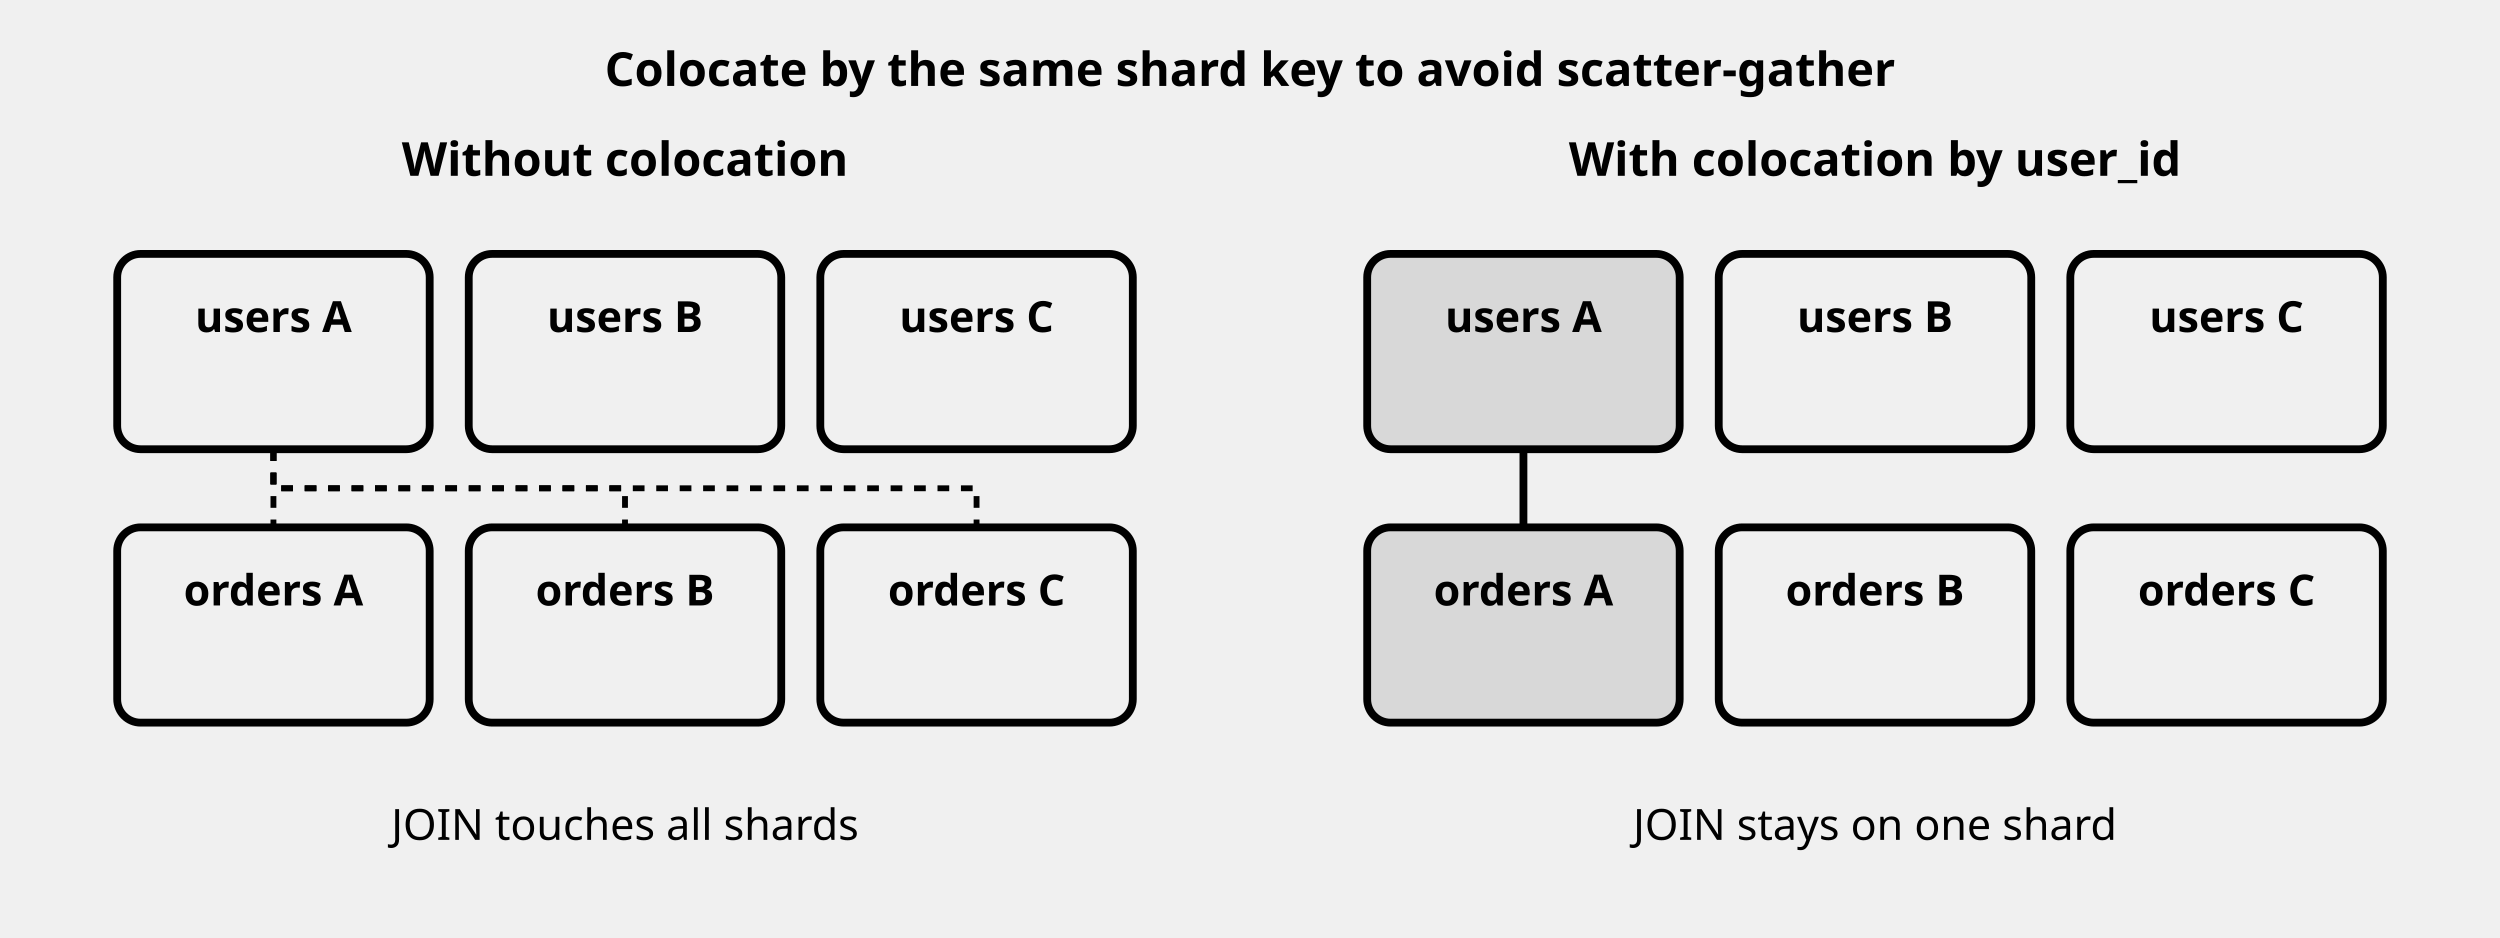
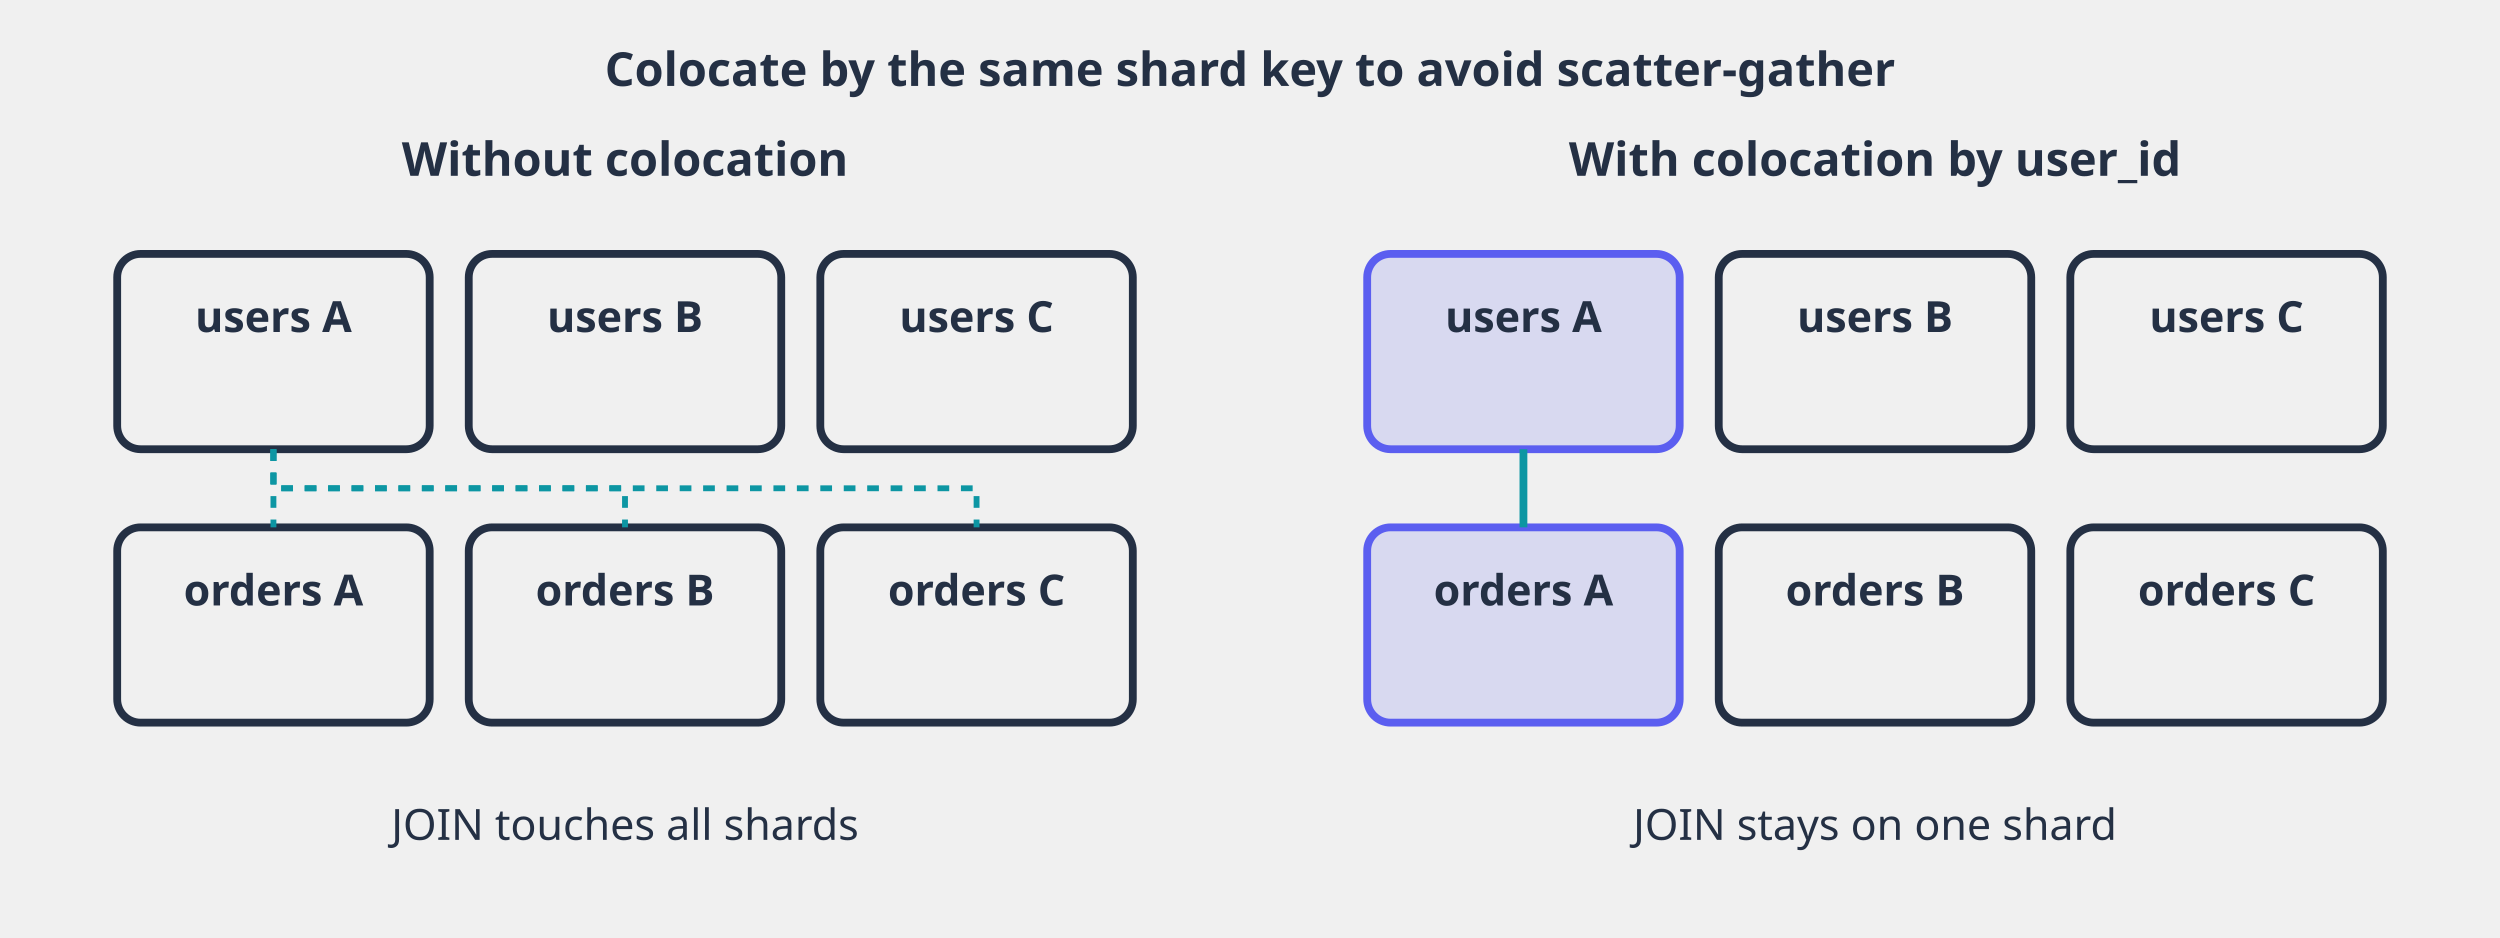
- <svg xmlns="http://www.w3.org/2000/svg" viewBox="0 0 640 240" role="img" aria-label="Cross-shard query before and after colocating related tables" style="max-width:100%;height:auto;margin:1.5rem auto;display:block;font:12px/1.3 ui-sans-serif,system-ui,sans-serif;color:inherit;">
+ <svg xmlns="http://www.w3.org/2000/svg" viewBox="0 0 640 240" role="img" aria-label="Cross-shard query before and after colocating related tables" style="max-width:100%;height:auto;margin:1.5rem auto;display:block;font:12px/1.3 ui-sans-serif,system-ui,sans-serif;">
+   <style>
+     svg{color:#243044;}
+     .flow{stroke:#0d96a3;}
+     .flowfill{fill:#0d96a3;}
+     .hl{fill:#5b5ef0;fill-opacity:.16;stroke:#5b5ef0;}
+     .hl-solid{fill:#5b5ef0;stroke:#5b5ef0;}
+     .on-hl{fill:#ffffff;}
+     .step{fill:#64748b;stroke:#64748b;}
+   </style>
  <text x="320" y="22" text-anchor="middle" fill="currentColor" font-weight="600">Colocate by the same shard key to avoid scatter-gather</text>
  <g transform="translate(0,45)">
    <text x="160" y="0" text-anchor="middle" fill="currentColor" font-weight="600">Without colocation</text>
    <g fill="none" stroke="currentColor" stroke-width="2">
      <rect x="30" y="20" width="80" height="50" rx="6" />
      <rect x="120" y="20" width="80" height="50" rx="6" />
      <rect x="210" y="20" width="80" height="50" rx="6" />
      <rect x="30" y="90" width="80" height="50" rx="6" />
      <rect x="120" y="90" width="80" height="50" rx="6" />
      <rect x="210" y="90" width="80" height="50" rx="6" />
    </g>
    <g fill="currentColor" text-anchor="middle" font-size="11">
      <text x="70" y="40" font-weight="600">users A</text>
      <text x="160" y="40" font-weight="600">users B</text>
      <text x="250" y="40" font-weight="600">users C</text>
      <text x="70" y="110" font-weight="600">orders A</text>
      <text x="160" y="110" font-weight="600">orders B</text>
      <text x="250" y="110" font-weight="600">orders C</text>
    </g>
-     <g stroke="currentColor" stroke-width="1.5" stroke-dasharray="3 3" fill="none">
+     <g class="flow" stroke="currentColor" stroke-width="1.5" stroke-dasharray="3 3" fill="none">
      <path d="M70 70 V90" />
      <path d="M70 70 V80 H160 V90" />
      <path d="M70 70 V80 H250 V90" />
    </g>
    <text x="160" y="170" text-anchor="middle" fill="currentColor" font-size="11">JOIN touches all shards</text>
  </g>
  <g transform="translate(320,45)">
    <text x="160" y="0" text-anchor="middle" fill="currentColor" font-weight="600">With colocation by user_id</text>
    <g fill="none" stroke="currentColor" stroke-width="2">
-       <rect x="30" y="20" width="80" height="50" rx="6" fill="currentColor" fill-opacity="0.1" stroke="currentColor" />
+       <rect class="hl" x="30" y="20" width="80" height="50" rx="6" fill="currentColor" fill-opacity="0.1" stroke="currentColor" />
      <rect x="120" y="20" width="80" height="50" rx="6" />
      <rect x="210" y="20" width="80" height="50" rx="6" />
-       <rect x="30" y="90" width="80" height="50" rx="6" fill="currentColor" fill-opacity="0.1" stroke="currentColor" />
+       <rect class="hl" x="30" y="90" width="80" height="50" rx="6" fill="currentColor" fill-opacity="0.1" stroke="currentColor" />
      <rect x="120" y="90" width="80" height="50" rx="6" />
      <rect x="210" y="90" width="80" height="50" rx="6" />
    </g>
    <g fill="currentColor" text-anchor="middle" font-size="11">
      <text x="70" y="40" font-weight="600">users A</text>
      <text x="160" y="40" font-weight="600">users B</text>
      <text x="250" y="40" font-weight="600">users C</text>
      <text x="70" y="110" font-weight="600">orders A</text>
      <text x="160" y="110" font-weight="600">orders B</text>
      <text x="250" y="110" font-weight="600">orders C</text>
    </g>
-     <g stroke="currentColor" stroke-width="2" fill="none">
+     <g class="flow" stroke="currentColor" stroke-width="2" fill="none">
      <path d="M70 70 V90" />
    </g>
    <text x="160" y="170" text-anchor="middle" fill="currentColor" font-size="11">JOIN stays on one shard</text>
  </g>
</svg>
